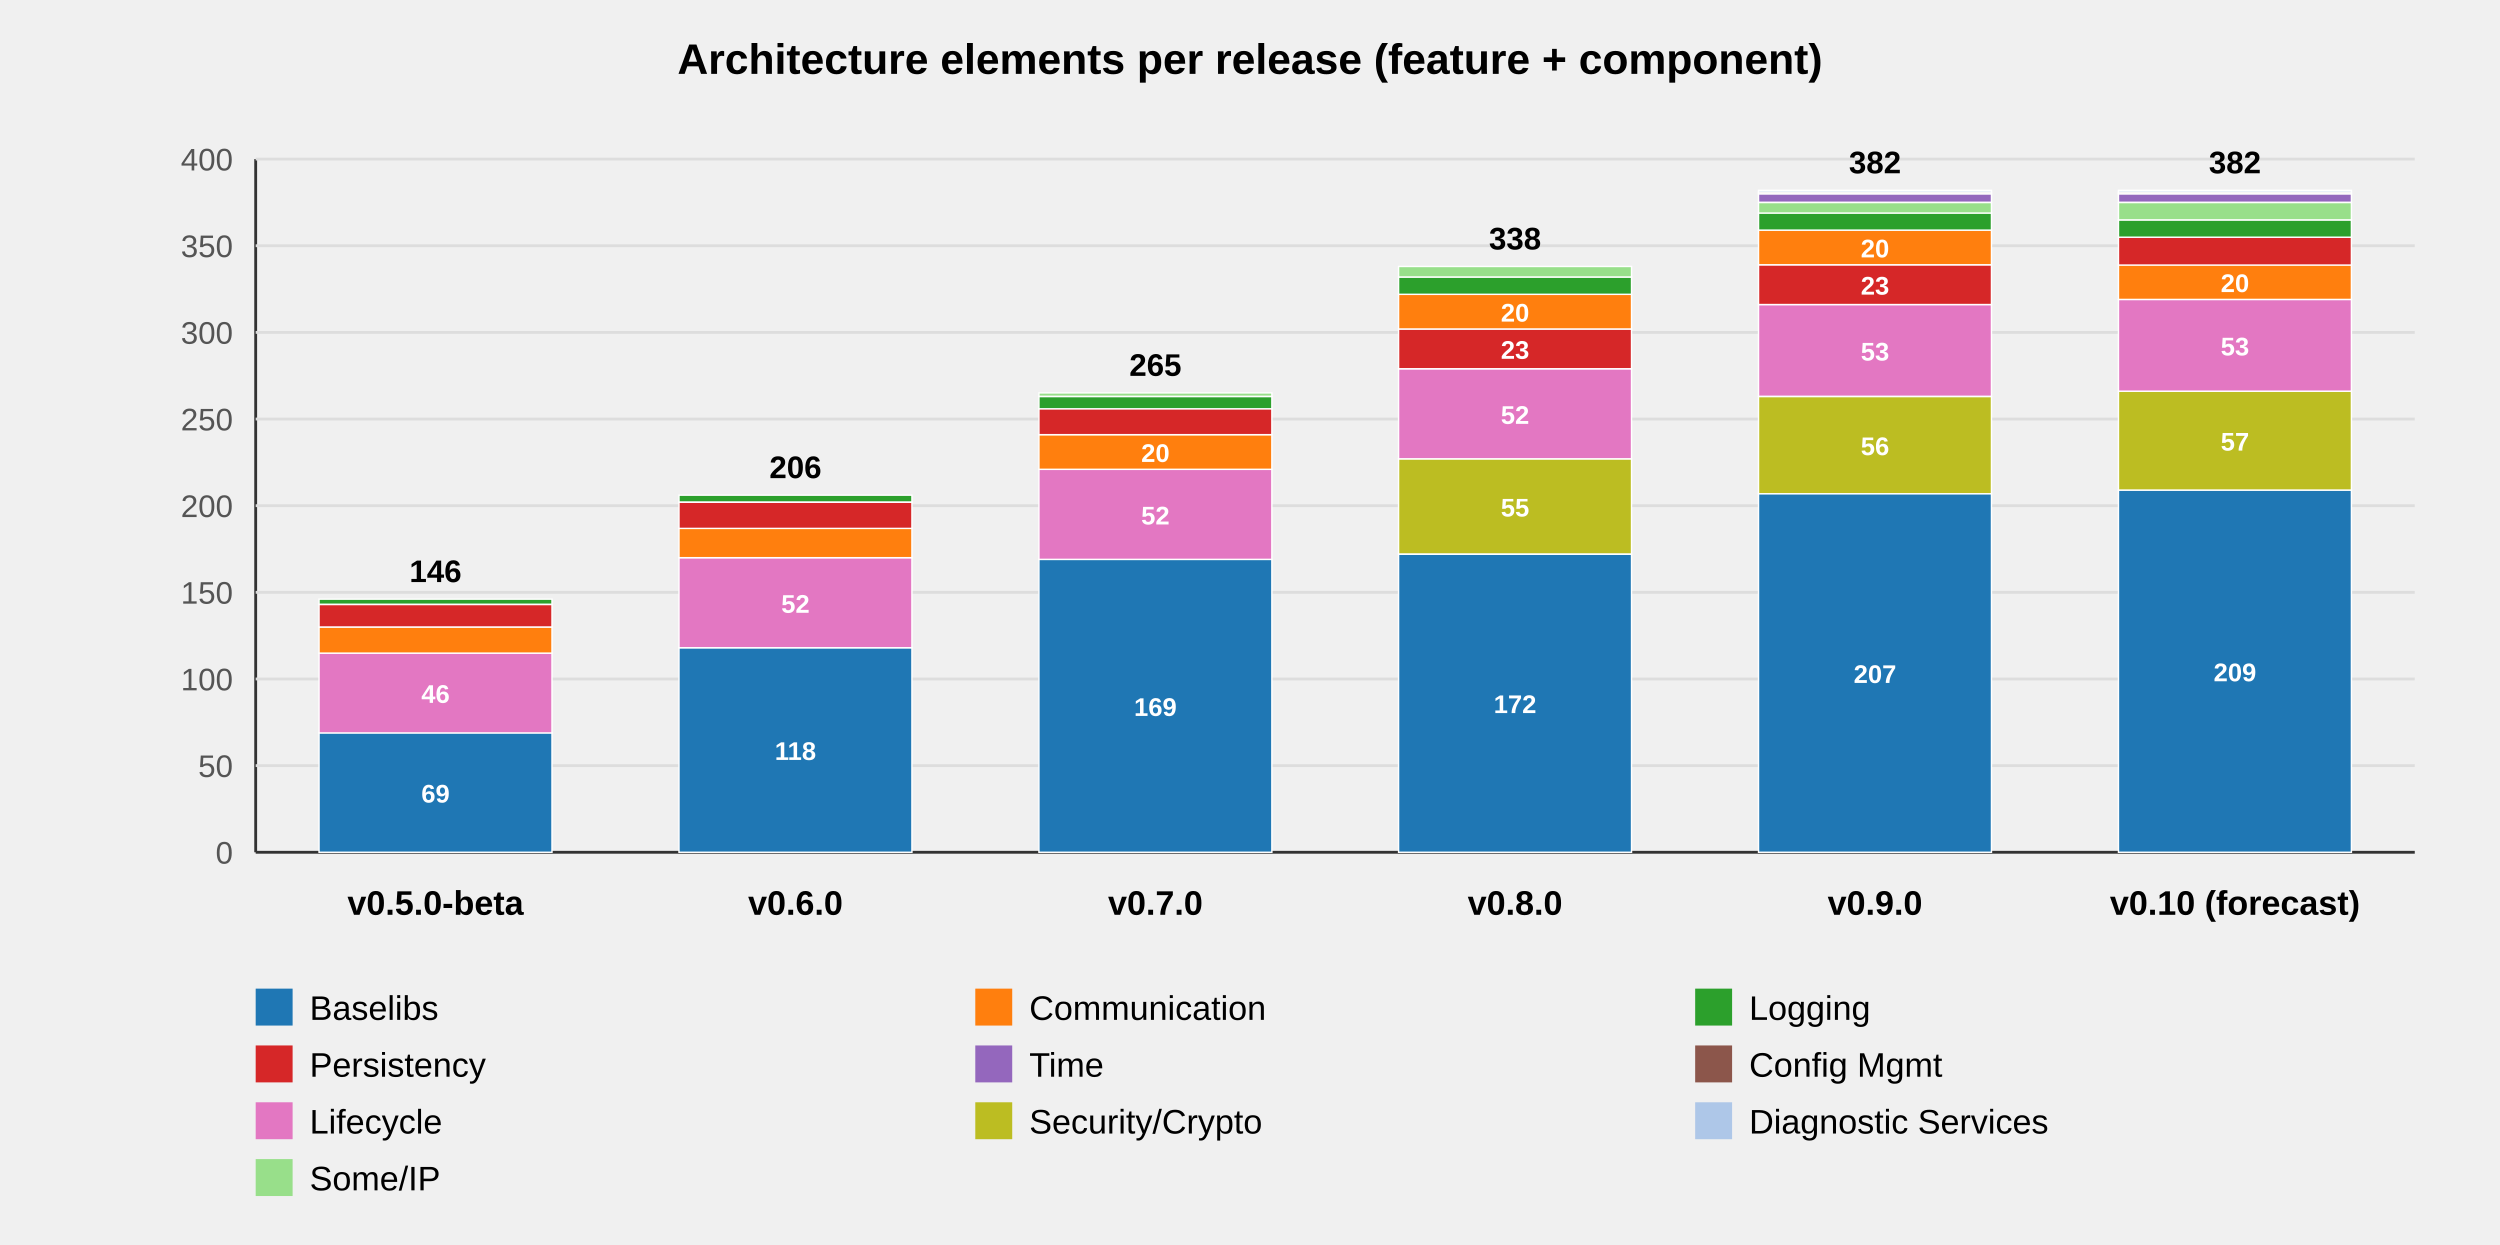
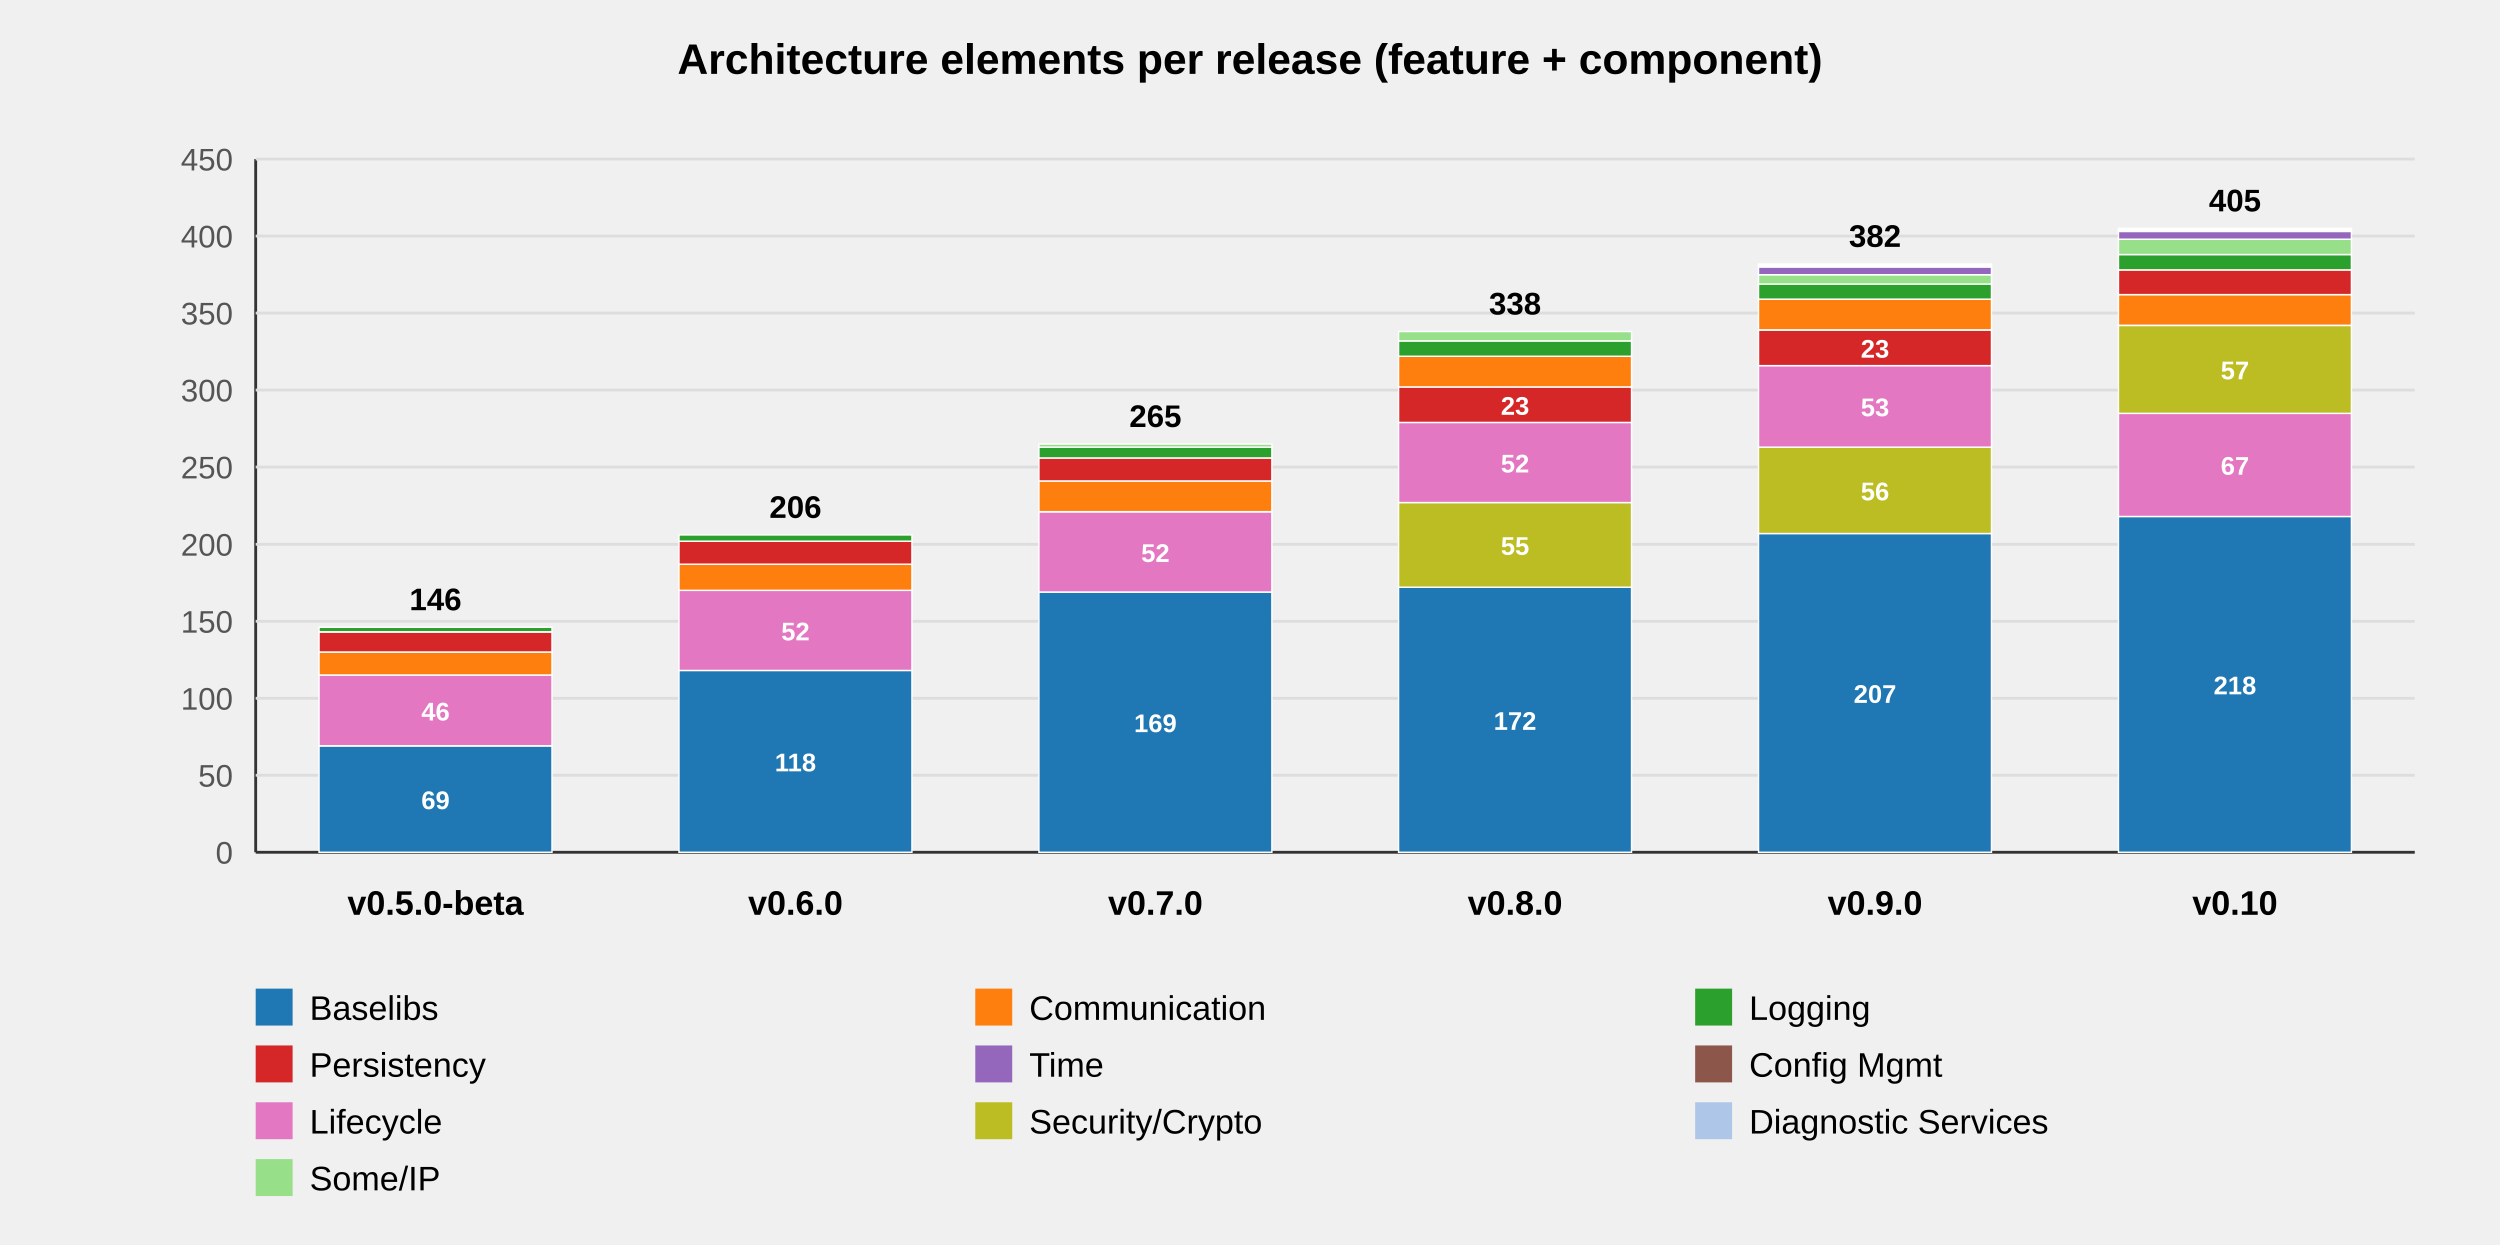
<svg xmlns="http://www.w3.org/2000/svg" viewBox="0 0 880 438" font-family="Arial, sans-serif" font-size="13" role="img">
  <text x="440" y="26" text-anchor="middle" font-size="15" font-weight="bold">Architecture elements per release (feature + component)</text>
  <line x1="90" y1="56" x2="90" y2="300" stroke="#333" />
  <line x1="90" y1="300" x2="850" y2="300" stroke="#333" />
  <g stroke="#ddd">
-     <line x1="90" y1="269.5" x2="850" y2="269.5" />
-     <line x1="90" y1="239.0" x2="850" y2="239.0" />
-     <line x1="90" y1="208.5" x2="850" y2="208.5" />
-     <line x1="90" y1="178.0" x2="850" y2="178.0" />
-     <line x1="90" y1="147.5" x2="850" y2="147.5" />
-     <line x1="90" y1="117.0" x2="850" y2="117.0" />
-     <line x1="90" y1="86.5" x2="850" y2="86.5" />
+     <line x1="90" y1="272.9" x2="850" y2="272.9" />
+     <line x1="90" y1="245.8" x2="850" y2="245.8" />
+     <line x1="90" y1="218.7" x2="850" y2="218.7" />
+     <line x1="90" y1="191.6" x2="850" y2="191.6" />
+     <line x1="90" y1="164.4" x2="850" y2="164.4" />
+     <line x1="90" y1="137.3" x2="850" y2="137.3" />
+     <line x1="90" y1="110.2" x2="850" y2="110.2" />
+     <line x1="90" y1="83.1" x2="850" y2="83.1" />
    <line x1="90" y1="56.0" x2="850" y2="56.0" />
  </g>
  <g fill="#555" text-anchor="end" font-size="11">
    <text x="82" y="304.0">0</text>
-     <text x="82" y="273.5">50</text>
-     <text x="82" y="243.0">100</text>
-     <text x="82" y="212.5">150</text>
-     <text x="82" y="182.0">200</text>
-     <text x="82" y="151.5">250</text>
-     <text x="82" y="121.0">300</text>
-     <text x="82" y="90.5">350</text>
-     <text x="82" y="60.0">400</text>
+     <text x="82" y="276.9">50</text>
+     <text x="82" y="249.8">100</text>
+     <text x="82" y="222.7">150</text>
+     <text x="82" y="195.6">200</text>
+     <text x="82" y="168.4">250</text>
+     <text x="82" y="141.3">300</text>
+     <text x="82" y="114.2">350</text>
+     <text x="82" y="87.1">400</text>
+     <text x="82" y="60.0">450</text>
  </g>
-   <rect x="112.3" y="257.9" width="82" height="42.1" fill="#1f77b4" stroke="#fff" stroke-width="0.5" />
-   <text x="153.3" y="282.5" text-anchor="middle" font-size="9" fill="#fff" font-weight="bold">69</text>
-   <rect x="112.3" y="229.9" width="82" height="28.1" fill="#e377c2" stroke="#fff" stroke-width="0.5" />
-   <text x="153.3" y="247.4" text-anchor="middle" font-size="9" fill="#fff" font-weight="bold">46</text>
-   <rect x="112.3" y="220.7" width="82" height="9.2" fill="#ff7f0e" stroke="#fff" stroke-width="0.5" />
-   <rect x="112.3" y="212.8" width="82" height="7.9" fill="#d62728" stroke="#fff" stroke-width="0.5" />
-   <rect x="112.3" y="210.9" width="82" height="1.8" fill="#2ca02c" stroke="#fff" stroke-width="0.5" />
-   <text x="153.3" y="204.9" text-anchor="middle" font-size="11" font-weight="bold">146</text>
+   <rect x="112.3" y="262.6" width="82" height="37.4" fill="#1f77b4" stroke="#fff" stroke-width="0.5" />
+   <text x="153.3" y="284.8" text-anchor="middle" font-size="9" fill="#fff" font-weight="bold">69</text>
+   <rect x="112.3" y="237.6" width="82" height="24.9" fill="#e377c2" stroke="#fff" stroke-width="0.5" />
+   <text x="153.3" y="253.6" text-anchor="middle" font-size="9" fill="#fff" font-weight="bold">46</text>
+   <rect x="112.3" y="229.5" width="82" height="8.1" fill="#ff7f0e" stroke="#fff" stroke-width="0.5" />
+   <rect x="112.3" y="222.5" width="82" height="7.0" fill="#d62728" stroke="#fff" stroke-width="0.5" />
+   <rect x="112.3" y="220.8" width="82" height="1.6" fill="#2ca02c" stroke="#fff" stroke-width="0.5" />
+   <text x="153.3" y="214.8" text-anchor="middle" font-size="11" font-weight="bold">146</text>
  <text x="153.3" y="322" text-anchor="middle" font-weight="bold" font-size="12">v0.5.0-beta</text>
-   <rect x="239.0" y="228.0" width="82" height="72.0" fill="#1f77b4" stroke="#fff" stroke-width="0.5" />
-   <text x="280.0" y="267.5" text-anchor="middle" font-size="9" fill="#fff" font-weight="bold">118</text>
-   <rect x="239.0" y="196.3" width="82" height="31.7" fill="#e377c2" stroke="#fff" stroke-width="0.5" />
-   <text x="280.0" y="215.7" text-anchor="middle" font-size="9" fill="#fff" font-weight="bold">52</text>
-   <rect x="239.0" y="185.9" width="82" height="10.4" fill="#ff7f0e" stroke="#fff" stroke-width="0.5" />
-   <rect x="239.0" y="176.8" width="82" height="9.2" fill="#d62728" stroke="#fff" stroke-width="0.5" />
-   <rect x="239.0" y="174.3" width="82" height="2.4" fill="#2ca02c" stroke="#fff" stroke-width="0.5" />
-   <text x="280.0" y="168.3" text-anchor="middle" font-size="11" font-weight="bold">206</text>
+   <rect x="239.0" y="236.0" width="82" height="64.0" fill="#1f77b4" stroke="#fff" stroke-width="0.5" />
+   <text x="280.0" y="271.5" text-anchor="middle" font-size="9" fill="#fff" font-weight="bold">118</text>
+   <rect x="239.0" y="207.8" width="82" height="28.2" fill="#e377c2" stroke="#fff" stroke-width="0.5" />
+   <text x="280.0" y="225.4" text-anchor="middle" font-size="9" fill="#fff" font-weight="bold">52</text>
+   <rect x="239.0" y="198.6" width="82" height="9.2" fill="#ff7f0e" stroke="#fff" stroke-width="0.5" />
+   <rect x="239.0" y="190.5" width="82" height="8.1" fill="#d62728" stroke="#fff" stroke-width="0.5" />
+   <rect x="239.0" y="188.3" width="82" height="2.2" fill="#2ca02c" stroke="#fff" stroke-width="0.5" />
+   <text x="280.0" y="182.3" text-anchor="middle" font-size="11" font-weight="bold">206</text>
  <text x="280.0" y="322" text-anchor="middle" font-weight="bold" font-size="12">v0.6.0</text>
-   <rect x="365.7" y="196.9" width="82" height="103.1" fill="#1f77b4" stroke="#fff" stroke-width="0.5" />
-   <text x="406.7" y="252.0" text-anchor="middle" font-size="9" fill="#fff" font-weight="bold">169</text>
-   <rect x="365.7" y="165.2" width="82" height="31.7" fill="#e377c2" stroke="#fff" stroke-width="0.5" />
-   <text x="406.7" y="184.6" text-anchor="middle" font-size="9" fill="#fff" font-weight="bold">52</text>
-   <rect x="365.7" y="153.0" width="82" height="12.2" fill="#ff7f0e" stroke="#fff" stroke-width="0.5" />
-   <text x="406.7" y="162.6" text-anchor="middle" font-size="9" fill="#fff" font-weight="bold">20</text>
-   <rect x="365.7" y="143.8" width="82" height="9.2" fill="#d62728" stroke="#fff" stroke-width="0.5" />
-   <rect x="365.7" y="139.6" width="82" height="4.3" fill="#2ca02c" stroke="#fff" stroke-width="0.5" />
-   <rect x="365.7" y="138.3" width="82" height="1.2" fill="#98df8a" stroke="#fff" stroke-width="0.5" />
-   <text x="406.7" y="132.3" text-anchor="middle" font-size="11" font-weight="bold">265</text>
+   <rect x="365.7" y="208.4" width="82" height="91.6" fill="#1f77b4" stroke="#fff" stroke-width="0.5" />
+   <text x="406.7" y="257.7" text-anchor="middle" font-size="9" fill="#fff" font-weight="bold">169</text>
+   <rect x="365.7" y="180.2" width="82" height="28.2" fill="#e377c2" stroke="#fff" stroke-width="0.5" />
+   <text x="406.7" y="197.8" text-anchor="middle" font-size="9" fill="#fff" font-weight="bold">52</text>
+   <rect x="365.7" y="169.3" width="82" height="10.8" fill="#ff7f0e" stroke="#fff" stroke-width="0.5" />
+   <rect x="365.7" y="161.2" width="82" height="8.1" fill="#d62728" stroke="#fff" stroke-width="0.5" />
+   <rect x="365.7" y="157.4" width="82" height="3.8" fill="#2ca02c" stroke="#fff" stroke-width="0.5" />
+   <rect x="365.7" y="156.3" width="82" height="1.1" fill="#98df8a" stroke="#fff" stroke-width="0.5" />
+   <text x="406.7" y="150.3" text-anchor="middle" font-size="11" font-weight="bold">265</text>
  <text x="406.7" y="322" text-anchor="middle" font-weight="bold" font-size="12">v0.7.0</text>
-   <rect x="492.3" y="195.1" width="82" height="104.9" fill="#1f77b4" stroke="#fff" stroke-width="0.5" />
-   <text x="533.3" y="251.0" text-anchor="middle" font-size="9" fill="#fff" font-weight="bold">172</text>
-   <rect x="492.3" y="161.5" width="82" height="33.5" fill="#bcbd22" stroke="#fff" stroke-width="0.5" />
-   <text x="533.3" y="181.8" text-anchor="middle" font-size="9" fill="#fff" font-weight="bold">55</text>
-   <rect x="492.3" y="129.8" width="82" height="31.7" fill="#e377c2" stroke="#fff" stroke-width="0.5" />
-   <text x="533.3" y="149.2" text-anchor="middle" font-size="9" fill="#fff" font-weight="bold">52</text>
-   <rect x="492.3" y="115.8" width="82" height="14.0" fill="#d62728" stroke="#fff" stroke-width="0.5" />
-   <text x="533.3" y="126.3" text-anchor="middle" font-size="9" fill="#fff" font-weight="bold">23</text>
-   <rect x="492.3" y="103.6" width="82" height="12.2" fill="#ff7f0e" stroke="#fff" stroke-width="0.5" />
-   <text x="533.3" y="113.2" text-anchor="middle" font-size="9" fill="#fff" font-weight="bold">20</text>
-   <rect x="492.3" y="97.5" width="82" height="6.1" fill="#2ca02c" stroke="#fff" stroke-width="0.5" />
-   <rect x="492.3" y="93.8" width="82" height="3.7" fill="#98df8a" stroke="#fff" stroke-width="0.5" />
-   <text x="533.3" y="87.8" text-anchor="middle" font-size="11" font-weight="bold">338</text>
+   <rect x="492.3" y="206.7" width="82" height="93.3" fill="#1f77b4" stroke="#fff" stroke-width="0.5" />
+   <text x="533.3" y="256.9" text-anchor="middle" font-size="9" fill="#fff" font-weight="bold">172</text>
+   <rect x="492.3" y="176.9" width="82" height="29.8" fill="#bcbd22" stroke="#fff" stroke-width="0.5" />
+   <text x="533.3" y="195.3" text-anchor="middle" font-size="9" fill="#fff" font-weight="bold">55</text>
+   <rect x="492.3" y="148.7" width="82" height="28.2" fill="#e377c2" stroke="#fff" stroke-width="0.5" />
+   <text x="533.3" y="166.3" text-anchor="middle" font-size="9" fill="#fff" font-weight="bold">52</text>
+   <rect x="492.3" y="136.2" width="82" height="12.5" fill="#d62728" stroke="#fff" stroke-width="0.5" />
+   <text x="533.3" y="146.0" text-anchor="middle" font-size="9" fill="#fff" font-weight="bold">23</text>
+   <rect x="492.3" y="125.4" width="82" height="10.8" fill="#ff7f0e" stroke="#fff" stroke-width="0.5" />
+   <rect x="492.3" y="120.0" width="82" height="5.4" fill="#2ca02c" stroke="#fff" stroke-width="0.5" />
+   <rect x="492.3" y="116.7" width="82" height="3.3" fill="#98df8a" stroke="#fff" stroke-width="0.5" />
+   <text x="533.3" y="110.7" text-anchor="middle" font-size="11" font-weight="bold">338</text>
  <text x="533.3" y="322" text-anchor="middle" font-weight="bold" font-size="12">v0.8.0</text>
-   <rect x="619.0" y="173.7" width="82" height="126.3" fill="#1f77b4" stroke="#fff" stroke-width="0.5" />
-   <text x="660.0" y="240.4" text-anchor="middle" font-size="9" fill="#fff" font-weight="bold">207</text>
-   <rect x="619.0" y="139.6" width="82" height="34.2" fill="#bcbd22" stroke="#fff" stroke-width="0.5" />
-   <text x="660.0" y="160.2" text-anchor="middle" font-size="9" fill="#fff" font-weight="bold">56</text>
-   <rect x="619.0" y="107.2" width="82" height="32.3" fill="#e377c2" stroke="#fff" stroke-width="0.5" />
-   <text x="660.0" y="126.9" text-anchor="middle" font-size="9" fill="#fff" font-weight="bold">53</text>
-   <rect x="619.0" y="93.2" width="82" height="14.0" fill="#d62728" stroke="#fff" stroke-width="0.5" />
-   <text x="660.0" y="103.7" text-anchor="middle" font-size="9" fill="#fff" font-weight="bold">23</text>
-   <rect x="619.0" y="81.0" width="82" height="12.2" fill="#ff7f0e" stroke="#fff" stroke-width="0.5" />
-   <text x="660.0" y="90.6" text-anchor="middle" font-size="9" fill="#fff" font-weight="bold">20</text>
-   <rect x="619.0" y="74.9" width="82" height="6.1" fill="#2ca02c" stroke="#fff" stroke-width="0.5" />
-   <rect x="619.0" y="71.3" width="82" height="3.7" fill="#98df8a" stroke="#fff" stroke-width="0.5" />
-   <rect x="619.0" y="68.2" width="82" height="3.0" fill="#9467bd" stroke="#fff" stroke-width="0.5" />
-   <rect x="619.0" y="67.6" width="82" height="0.6" fill="#8c564b" stroke="#fff" stroke-width="0.5" />
-   <rect x="619.0" y="67.0" width="82" height="0.6" fill="#aec7e8" stroke="#fff" stroke-width="0.5" />
-   <text x="660.0" y="61.0" text-anchor="middle" font-size="11" font-weight="bold">382</text>
+   <rect x="619.0" y="187.8" width="82" height="112.2" fill="#1f77b4" stroke="#fff" stroke-width="0.5" />
+   <text x="660.0" y="247.4" text-anchor="middle" font-size="9" fill="#fff" font-weight="bold">207</text>
+   <rect x="619.0" y="157.4" width="82" height="30.4" fill="#bcbd22" stroke="#fff" stroke-width="0.5" />
+   <text x="660.0" y="176.1" text-anchor="middle" font-size="9" fill="#fff" font-weight="bold">56</text>
+   <rect x="619.0" y="128.7" width="82" height="28.7" fill="#e377c2" stroke="#fff" stroke-width="0.5" />
+   <text x="660.0" y="146.5" text-anchor="middle" font-size="9" fill="#fff" font-weight="bold">53</text>
+   <rect x="619.0" y="116.2" width="82" height="12.5" fill="#d62728" stroke="#fff" stroke-width="0.5" />
+   <text x="660.0" y="125.9" text-anchor="middle" font-size="9" fill="#fff" font-weight="bold">23</text>
+   <rect x="619.0" y="105.3" width="82" height="10.8" fill="#ff7f0e" stroke="#fff" stroke-width="0.5" />
+   <rect x="619.0" y="99.9" width="82" height="5.4" fill="#2ca02c" stroke="#fff" stroke-width="0.5" />
+   <rect x="619.0" y="96.7" width="82" height="3.3" fill="#98df8a" stroke="#fff" stroke-width="0.5" />
+   <rect x="619.0" y="94.0" width="82" height="2.7" fill="#9467bd" stroke="#fff" stroke-width="0.5" />
+   <rect x="619.0" y="93.4" width="82" height="0.5" fill="#8c564b" stroke="#fff" stroke-width="0.5" />
+   <rect x="619.0" y="92.9" width="82" height="0.5" fill="#aec7e8" stroke="#fff" stroke-width="0.5" />
+   <text x="660.0" y="86.9" text-anchor="middle" font-size="11" font-weight="bold">382</text>
  <text x="660.0" y="322" text-anchor="middle" font-weight="bold" font-size="12">v0.9.0</text>
-   <rect x="745.7" y="172.5" width="82" height="127.5" fill="#1f77b4" stroke="#fff" stroke-width="0.5" />
-   <text x="786.7" y="239.8" text-anchor="middle" font-size="9" fill="#fff" font-weight="bold">209</text>
-   <rect x="745.7" y="137.7" width="82" height="34.8" fill="#bcbd22" stroke="#fff" stroke-width="0.5" />
-   <text x="786.7" y="158.6" text-anchor="middle" font-size="9" fill="#fff" font-weight="bold">57</text>
-   <rect x="745.7" y="105.4" width="82" height="32.3" fill="#e377c2" stroke="#fff" stroke-width="0.5" />
-   <text x="786.7" y="125.1" text-anchor="middle" font-size="9" fill="#fff" font-weight="bold">53</text>
-   <rect x="745.7" y="93.2" width="82" height="12.2" fill="#ff7f0e" stroke="#fff" stroke-width="0.5" />
-   <text x="786.7" y="102.8" text-anchor="middle" font-size="9" fill="#fff" font-weight="bold">20</text>
-   <rect x="745.7" y="83.5" width="82" height="9.8" fill="#d62728" stroke="#fff" stroke-width="0.5" />
-   <rect x="745.7" y="77.4" width="82" height="6.1" fill="#2ca02c" stroke="#fff" stroke-width="0.5" />
-   <rect x="745.7" y="71.3" width="82" height="6.1" fill="#98df8a" stroke="#fff" stroke-width="0.5" />
-   <rect x="745.7" y="68.2" width="82" height="3.0" fill="#9467bd" stroke="#fff" stroke-width="0.5" />
-   <rect x="745.7" y="67.6" width="82" height="0.6" fill="#8c564b" stroke="#fff" stroke-width="0.5" />
-   <rect x="745.7" y="67.0" width="82" height="0.6" fill="#aec7e8" stroke="#fff" stroke-width="0.5" />
-   <text x="786.7" y="61.0" text-anchor="middle" font-size="11" font-weight="bold">382</text>
-   <text x="786.7" y="322" text-anchor="middle" font-weight="bold" font-size="12">v0.10 (forecast)</text>
+   <rect x="745.7" y="181.8" width="82" height="118.2" fill="#1f77b4" stroke="#fff" stroke-width="0.5" />
+   <text x="786.7" y="244.4" text-anchor="middle" font-size="9" fill="#fff" font-weight="bold">218</text>
+   <rect x="745.7" y="145.5" width="82" height="36.3" fill="#e377c2" stroke="#fff" stroke-width="0.5" />
+   <text x="786.7" y="167.1" text-anchor="middle" font-size="9" fill="#fff" font-weight="bold">67</text>
+   <rect x="745.7" y="114.6" width="82" height="30.9" fill="#bcbd22" stroke="#fff" stroke-width="0.5" />
+   <text x="786.7" y="133.5" text-anchor="middle" font-size="9" fill="#fff" font-weight="bold">57</text>
+   <rect x="745.7" y="103.7" width="82" height="10.8" fill="#ff7f0e" stroke="#fff" stroke-width="0.5" />
+   <rect x="745.7" y="95.0" width="82" height="8.7" fill="#d62728" stroke="#fff" stroke-width="0.5" />
+   <rect x="745.7" y="89.6" width="82" height="5.4" fill="#2ca02c" stroke="#fff" stroke-width="0.5" />
+   <rect x="745.7" y="84.2" width="82" height="5.4" fill="#98df8a" stroke="#fff" stroke-width="0.5" />
+   <rect x="745.7" y="81.5" width="82" height="2.7" fill="#9467bd" stroke="#fff" stroke-width="0.5" />
+   <rect x="745.7" y="80.9" width="82" height="0.5" fill="#8c564b" stroke="#fff" stroke-width="0.5" />
+   <rect x="745.7" y="80.4" width="82" height="0.5" fill="#aec7e8" stroke="#fff" stroke-width="0.5" />
+   <text x="786.7" y="74.4" text-anchor="middle" font-size="11" font-weight="bold">405</text>
+   <text x="786.7" y="322" text-anchor="middle" font-weight="bold" font-size="12">v0.10</text>
  <g font-size="12">
    <rect x="90.0" y="348" width="13" height="13" fill="#1f77b4" />
    <text x="109.0" y="359">Baselibs</text>
    <rect x="343.3" y="348" width="13" height="13" fill="#ff7f0e" />
    <text x="362.3" y="359">Communication</text>
    <rect x="596.7" y="348" width="13" height="13" fill="#2ca02c" />
    <text x="615.7" y="359">Logging</text>
    <rect x="90.0" y="368" width="13" height="13" fill="#d62728" />
    <text x="109.0" y="379">Persistency</text>
    <rect x="343.3" y="368" width="13" height="13" fill="#9467bd" />
    <text x="362.3" y="379">Time</text>
    <rect x="596.7" y="368" width="13" height="13" fill="#8c564b" />
    <text x="615.7" y="379">Config Mgmt</text>
    <rect x="90.0" y="388" width="13" height="13" fill="#e377c2" />
    <text x="109.0" y="399">Lifecycle</text>
    <rect x="343.3" y="388" width="13" height="13" fill="#bcbd22" />
    <text x="362.3" y="399">Security/Crypto</text>
    <rect x="596.7" y="388" width="13" height="13" fill="#aec7e8" />
    <text x="615.7" y="399">Diagnostic Services</text>
    <rect x="90.0" y="408" width="13" height="13" fill="#98df8a" />
    <text x="109.0" y="419">Some/IP</text>
  </g>
</svg>
